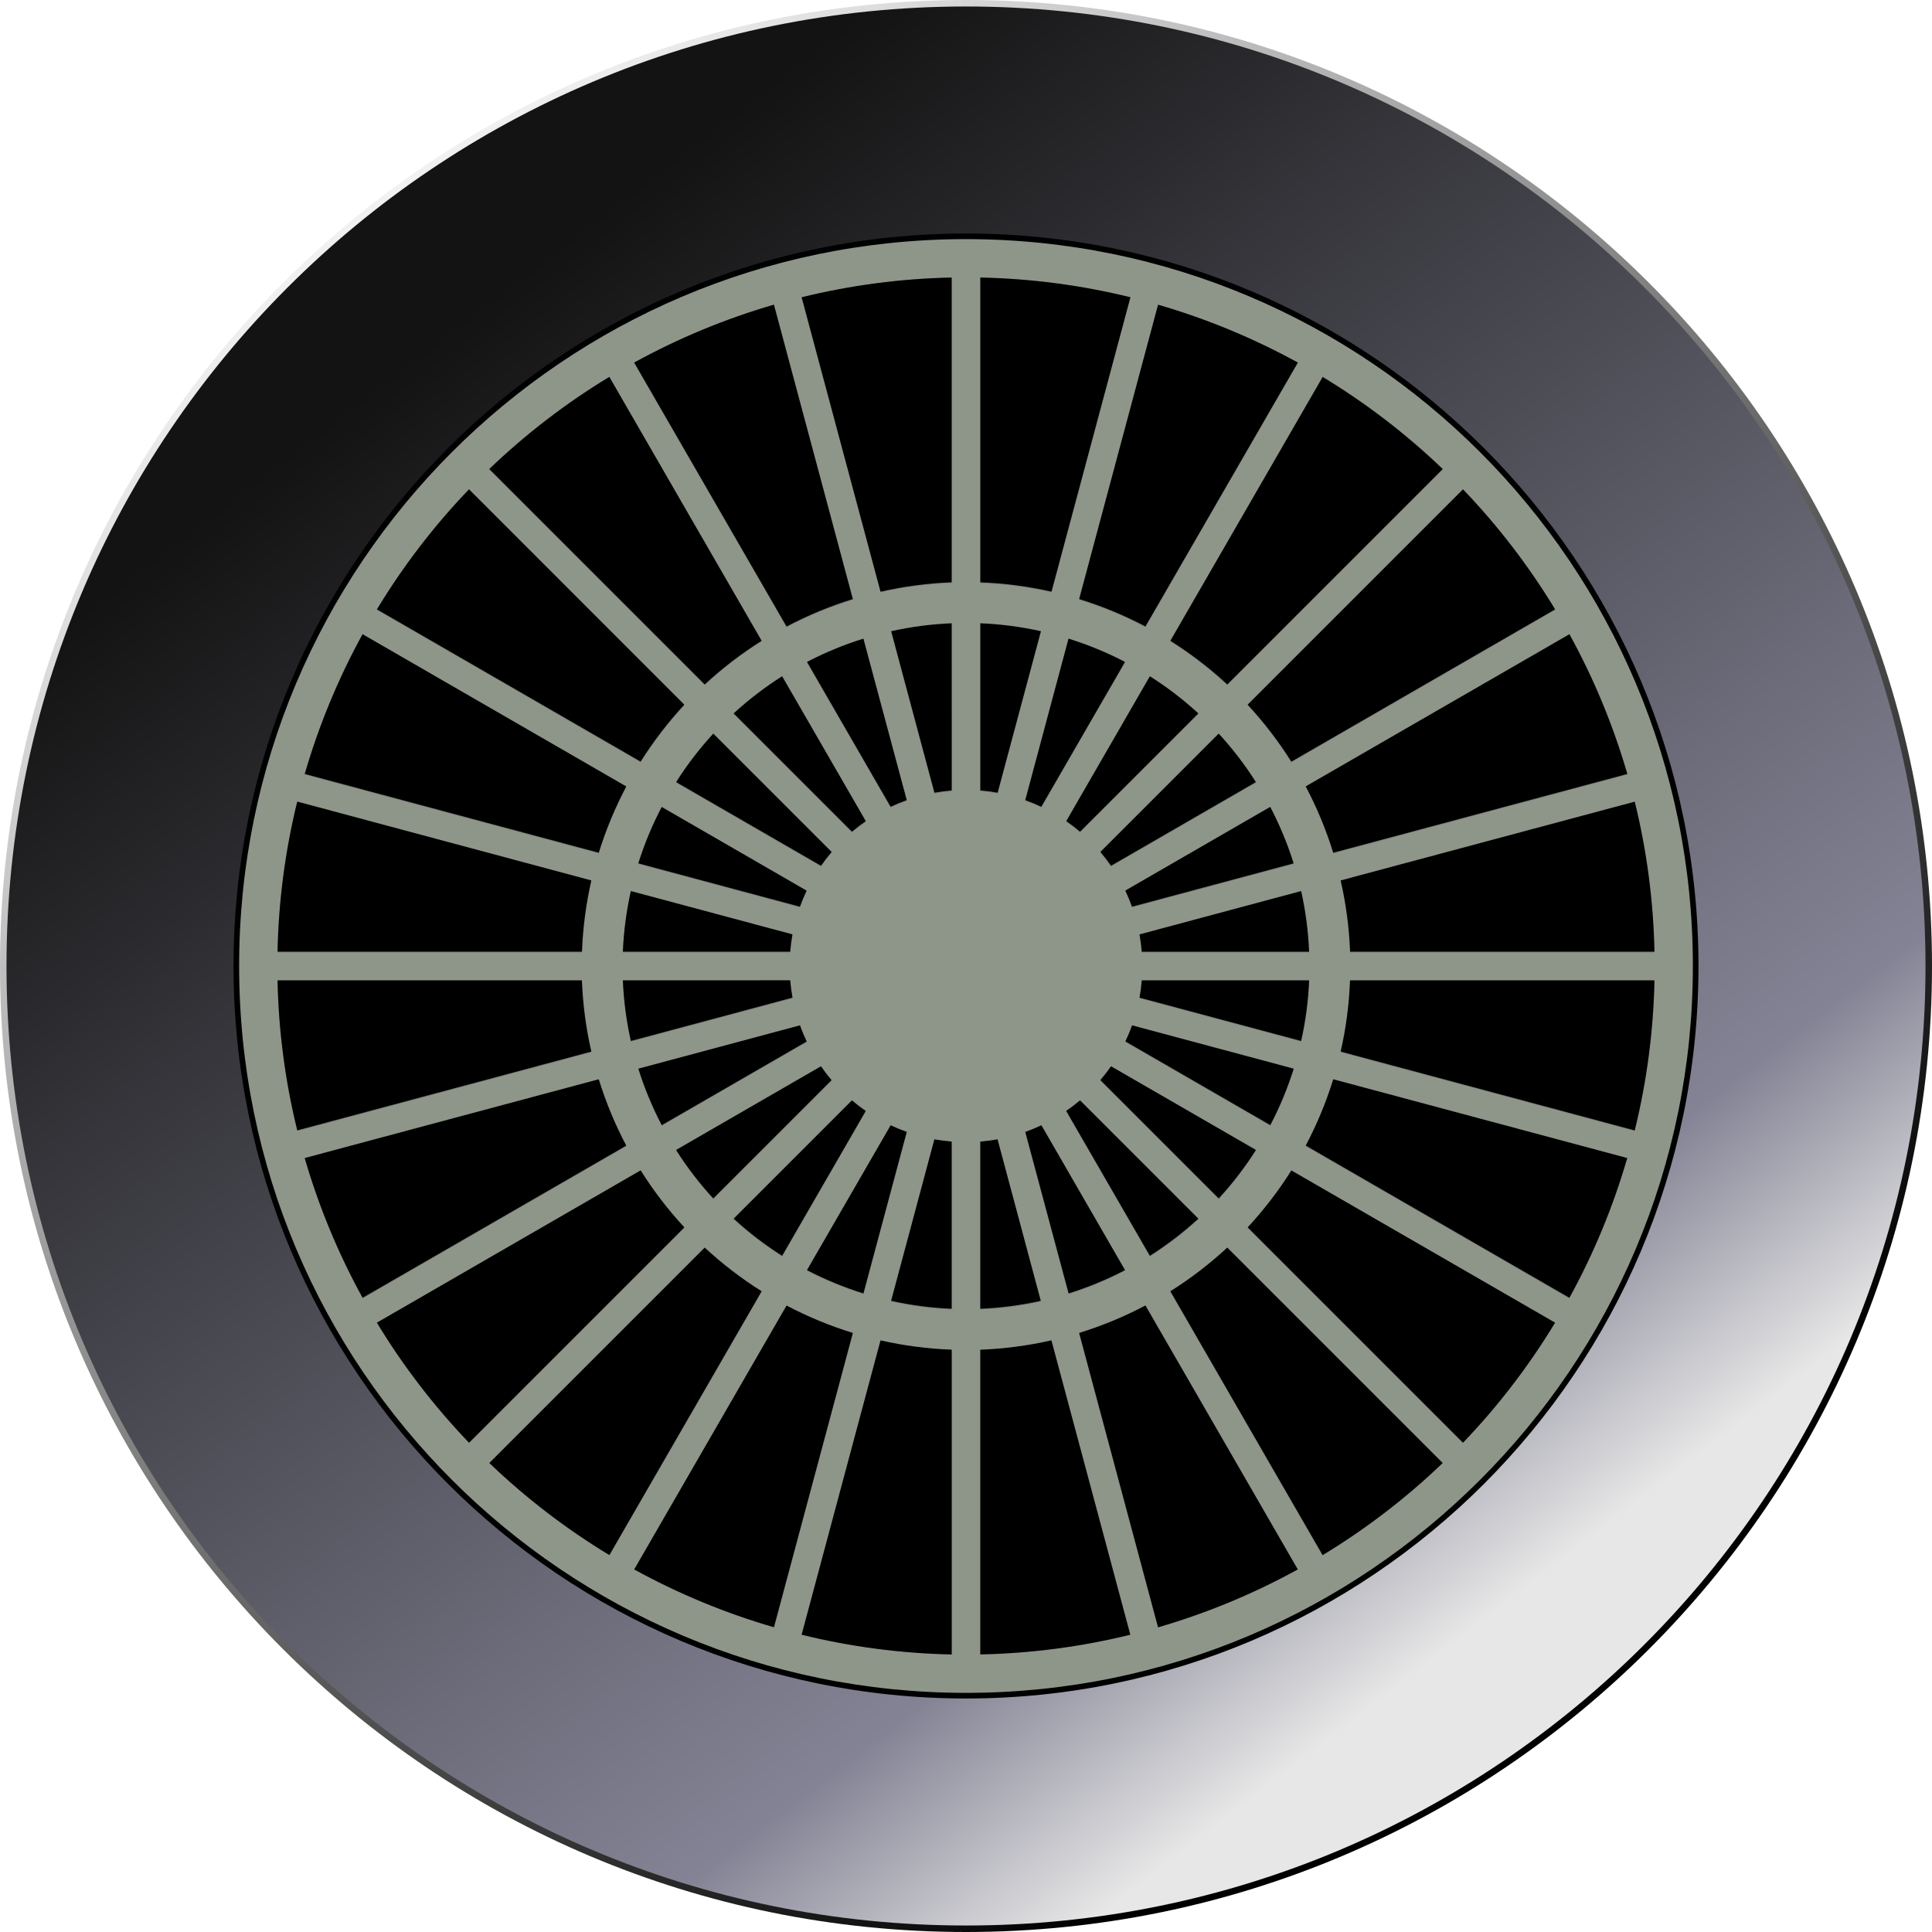
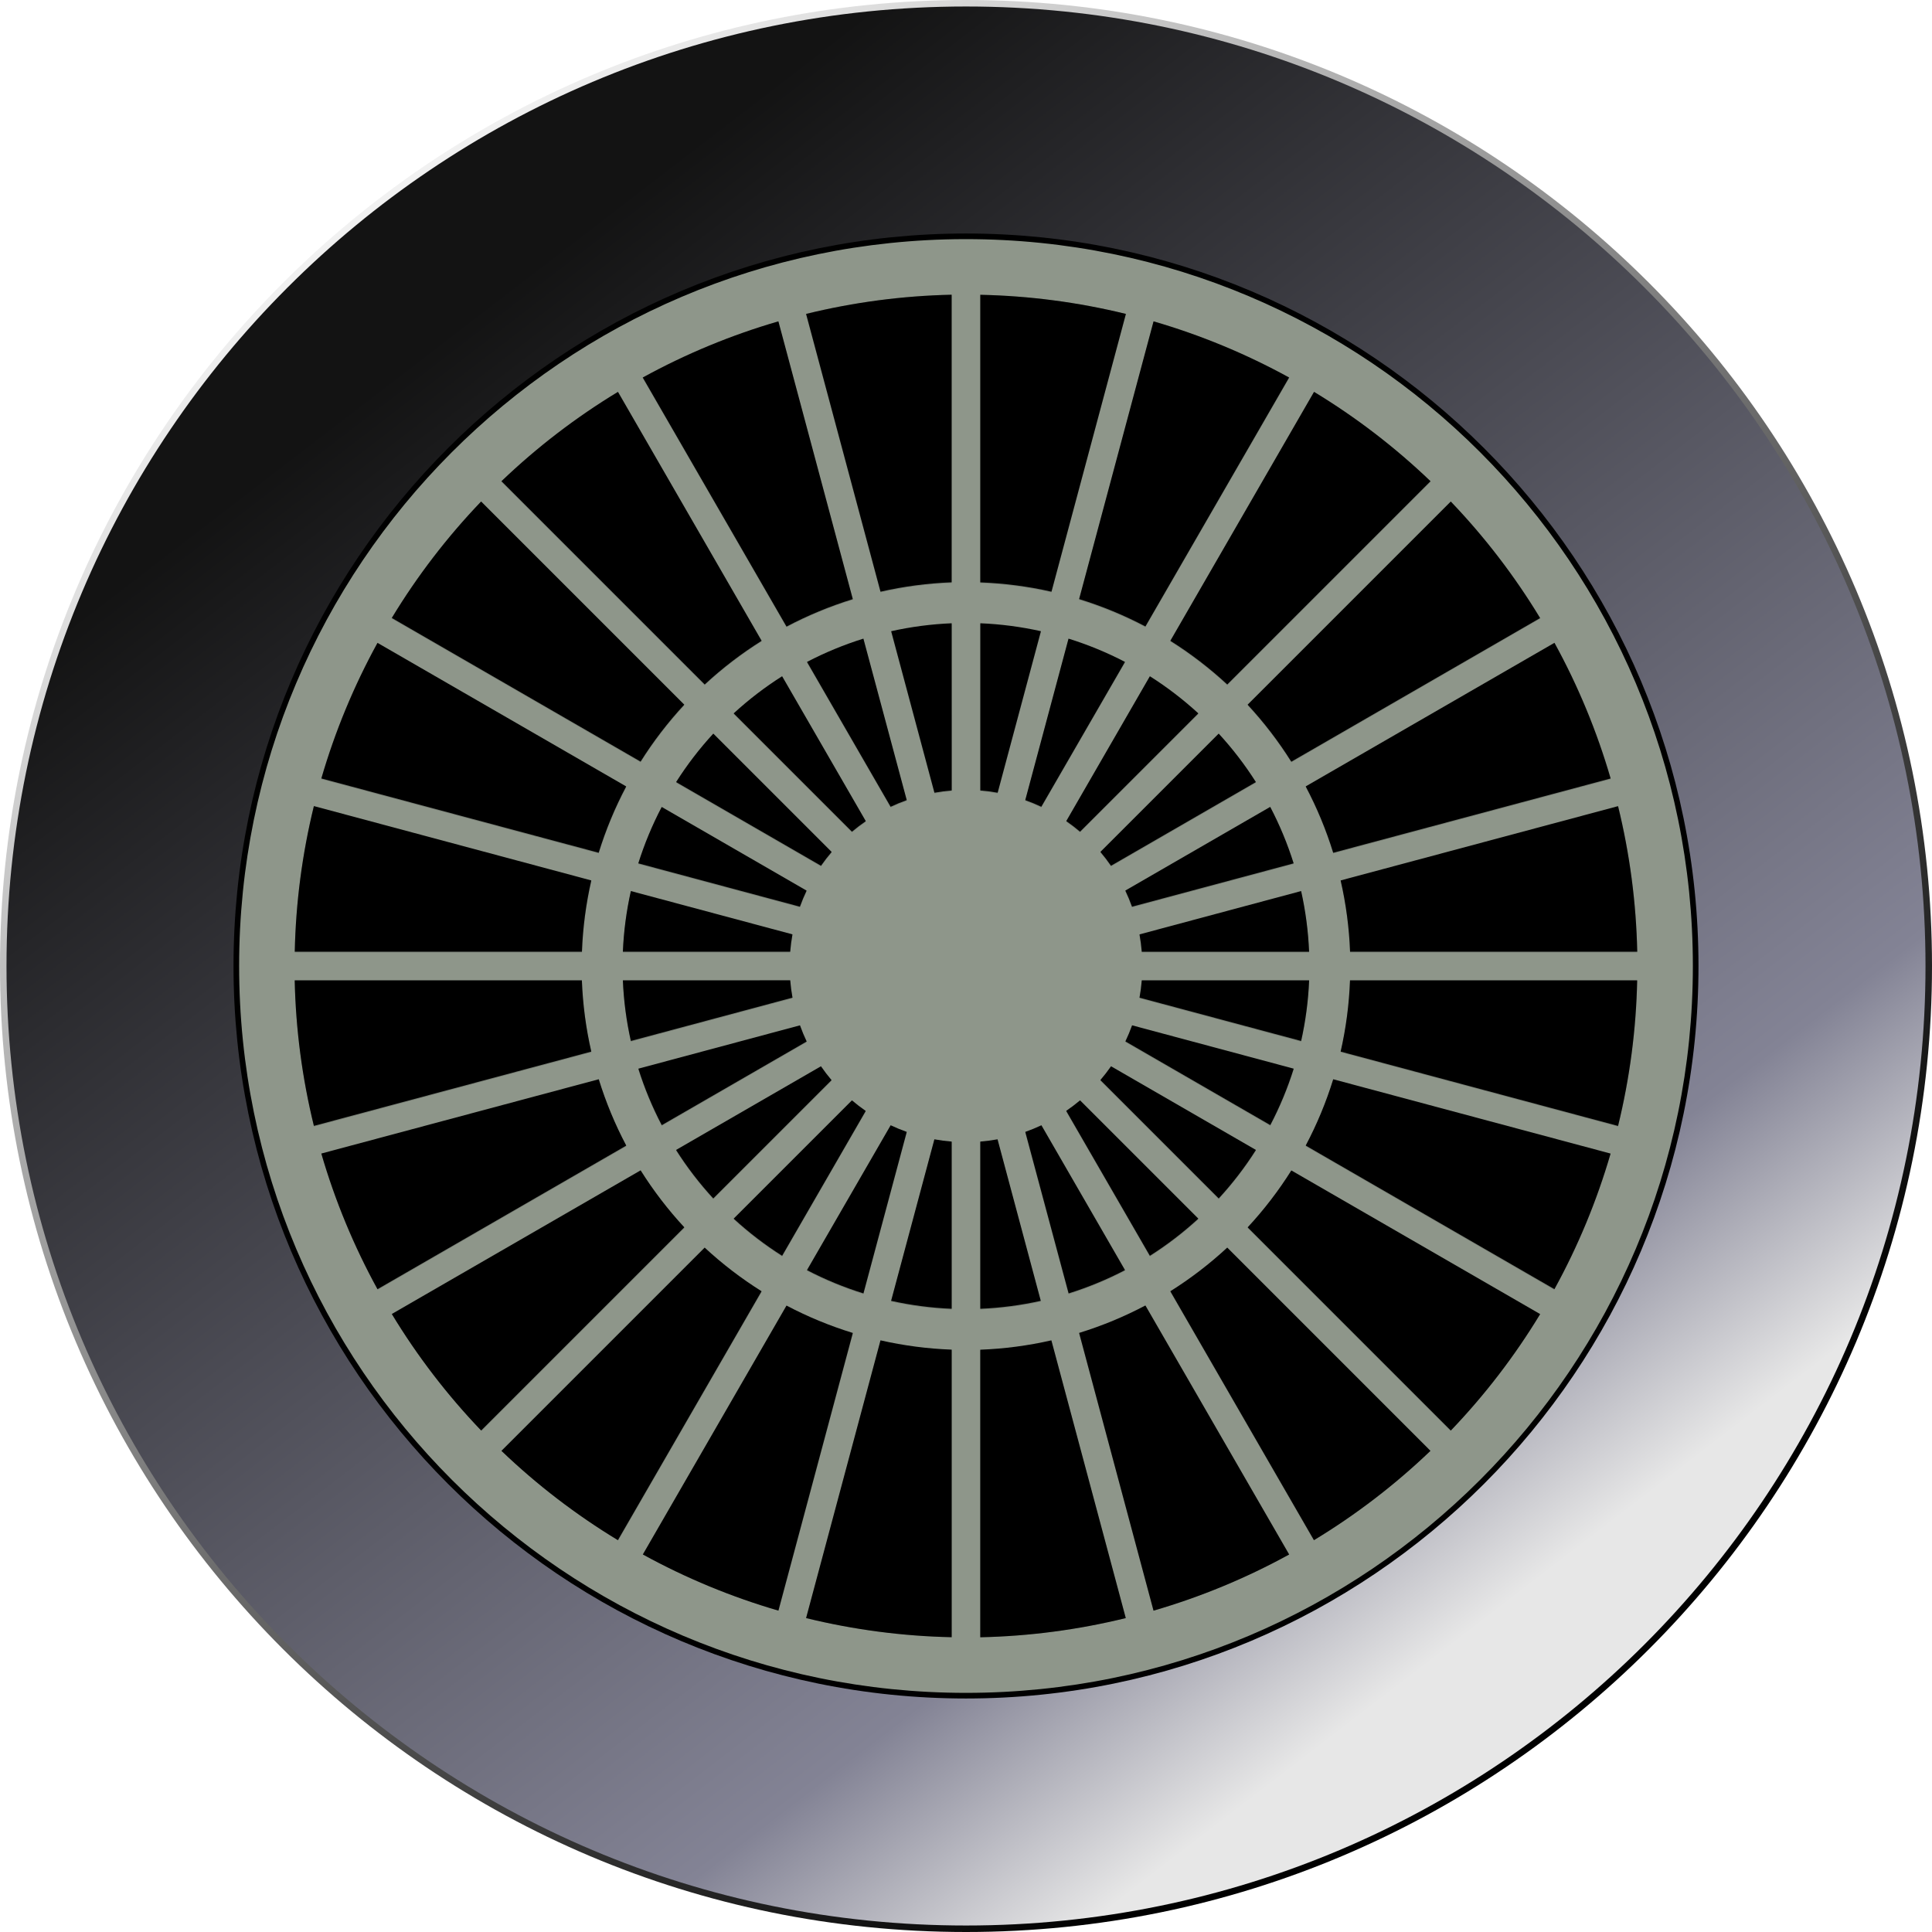
<svg xmlns="http://www.w3.org/2000/svg" xmlns:xlink="http://www.w3.org/1999/xlink" version="1.1" id="svg2" width="58" height="58" viewBox="0 0 58 58">
  <defs id="defs6">
    <linearGradient id="linearGradient925">
      <stop style="stop-color:#fefefe;stop-opacity:1" offset="0" id="stop921" />
      <stop style="stop-color:#000000;stop-opacity:1" offset="1" id="stop923" />
    </linearGradient>
    <linearGradient id="linearGradient846">
      <stop style="stop-color:#e7e7e7;stop-opacity:1" offset="0" id="stop882" />
      <stop style="stop-color:#838395;stop-opacity:1" offset="0.167" id="stop901" />
      <stop style="stop-color:#131313;stop-opacity:1" offset="1" id="stop884" />
    </linearGradient>
    <linearGradient xlink:href="#linearGradient846" id="linearGradient899" x1="-34.494" y1="47.898" x2="-64.724" y2="8.571" gradientUnits="userSpaceOnUse" gradientTransform="translate(20)" />
    <linearGradient xlink:href="#linearGradient925" id="linearGradient927" x1="11.714" y1="2.114" x2="46.537" y2="47.381" gradientUnits="userSpaceOnUse" gradientTransform="translate(-60)" />
  </defs>
  <g id="g10">
    <circle style="opacity:1;fill:#6ec63b;fill-opacity:1;stroke:none;stroke-width:0.515;stroke-linecap:round;stroke-linejoin:round;stroke-opacity:1" id="background_on" cx="29" cy="29" r="24.46" />
    <circle style="opacity:1;fill:#8e968a;fill-opacity:1;stroke:none;stroke-width:0.515;stroke-linecap:round;stroke-linejoin:round;stroke-opacity:1" id="background_off" cx="29" cy="29" r="24.46" />
    <g id="bezel" transform="translate(60)">
      <path id="bezel_outer_ring" style="opacity:1;fill:url(#linearGradient927);fill-opacity:1;stroke-width:0.359;stroke-linecap:round;stroke-linejoin:round" d="M -31,0 A 29,29 0 0 0 -60,29 29,29 0 0 0 -31,58 29,29 0 0 0 -2,29 29,29 0 0 0 -31,0 Z m 0,4.785 A 24.215,24.215 0 0 1 -6.785,29 24.215,24.215 0 0 1 -31,53.215 24.215,24.215 0 0 1 -55.215,29 24.215,24.215 0 0 1 -31,4.785 Z" />
      <path id="bezel_inner_ring" style="opacity:1;fill:#000000;fill-opacity:1;stroke-width:0.36;stroke-linecap:round;stroke-linejoin:round" d="M -31.067,3.542 A 25.458,25.458 0 0 0 -56.458,29 25.458,25.458 0 0 0 -31,54.458 25.458,25.458 0 0 0 -5.542,29 25.458,25.458 0 0 0 -31,3.542 a 25.458,25.458 0 0 0 -0.067,0 z m 0.01,3.637 a 21.821,21.821 0 0 1 0.057,0 A 21.821,21.821 0 0 1 -9.179,29 21.821,21.821 0 0 1 -31,50.821 21.821,21.821 0 0 1 -52.821,29 21.821,21.821 0 0 1 -31.057,7.179 Z" />
      <path id="bezel_main" style="opacity:1;fill:url(#linearGradient899);fill-opacity:1;stroke-width:0.356;stroke-linecap:round;stroke-linejoin:round" d="M -31,0.195 A 28.805,28.805 0 0 0 -59.805,29 28.805,28.805 0 0 0 -31,57.805 28.805,28.805 0 0 0 -2.195,29 28.805,28.805 0 0 0 -31,0.195 Z m 0,6.815 A 21.991,21.991 0 0 1 -9.01,29 21.991,21.991 0 0 1 -31,50.99 21.991,21.991 0 0 1 -52.99,29 21.991,21.991 0 0 1 -31,7.01 Z" />
    </g>
-     <path id="tiles_mem_24_transparent" style="fill:#000000;fill-opacity:0.178;stroke:none;stroke-width:0.487;stroke-linecap:round;stroke-linejoin:round;stroke-opacity:1" d="M 28.57 8.332 A 20.673 20.673 0 0 0 24.061 8.924 L 26.436 17.783 A 11.538 11.526 0 0 1 28.57 17.502 L 28.57 8.332 z M 29.43 8.332 L 29.43 17.504 A 11.538 11.526 0 0 1 31.566 17.783 L 33.939 8.924 A 20.673 20.673 0 0 0 29.43 8.332 z M 23.229 9.148 A 20.673 20.673 0 0 0 19.029 10.889 L 23.613 18.83 A 11.538 11.526 0 0 1 25.604 18.006 L 23.229 9.148 z M 34.771 9.148 L 32.396 18.006 A 11.538 11.526 0 0 1 34.387 18.828 L 38.971 10.889 A 20.673 20.673 0 0 0 34.771 9.148 z M 18.283 11.32 A 20.673 20.673 0 0 0 14.678 14.09 L 21.156 20.568 A 11.538 11.526 0 0 1 22.865 19.258 L 18.283 11.32 z M 39.717 11.32 L 35.135 19.258 A 11.538 11.526 0 0 1 36.844 20.568 L 43.32 14.092 A 20.673 20.673 0 0 0 39.717 11.32 z M 14.07 14.701 A 20.673 20.673 0 0 0 11.307 18.309 L 19.232 22.885 A 11.538 11.526 0 0 1 20.545 21.176 L 14.07 14.701 z M 43.93 14.701 L 37.455 21.176 A 11.538 11.526 0 0 1 38.768 22.887 L 46.693 18.309 A 20.673 20.673 0 0 0 43.93 14.701 z M 10.875 19.055 A 20.673 20.673 0 0 0 9.143 23.254 L 17.975 25.621 A 11.538 11.526 0 0 1 18.801 23.631 L 10.875 19.055 z M 47.125 19.055 L 39.199 23.629 A 11.538 11.526 0 0 1 40.025 25.621 L 48.859 23.254 A 20.673 20.673 0 0 0 47.125 19.055 z M 8.918 24.086 A 20.673 20.673 0 0 0 8.33 28.592 L 17.471 28.592 A 11.538 11.526 0 0 1 17.752 26.453 L 8.918 24.086 z M 49.082 24.086 L 40.248 26.453 A 11.538 11.526 0 0 1 40.531 28.592 L 49.668 28.592 A 20.673 20.673 0 0 0 49.082 24.086 z M 8.332 29.451 A 20.673 20.673 0 0 0 8.928 33.955 L 17.752 31.59 A 11.538 11.526 0 0 1 17.469 29.451 L 8.332 29.451 z M 40.529 29.451 A 11.538 11.526 0 0 1 40.248 31.59 L 49.072 33.955 A 20.673 20.673 0 0 0 49.668 29.451 L 40.529 29.451 z M 17.975 32.422 L 9.152 34.787 A 20.673 20.673 0 0 0 10.893 38.979 L 18.801 34.414 A 11.538 11.526 0 0 1 17.975 32.422 z M 40.025 32.422 A 11.538 11.526 0 0 1 39.199 34.412 L 47.107 38.979 A 20.673 20.673 0 0 0 48.846 34.785 L 40.025 32.422 z M 19.232 35.156 L 11.324 39.723 A 20.673 20.673 0 0 0 14.09 43.322 L 20.545 36.867 A 11.538 11.526 0 0 1 19.232 35.156 z M 38.768 35.158 A 11.538 11.526 0 0 1 37.455 36.867 L 43.908 43.32 A 20.673 20.673 0 0 0 46.676 39.723 L 38.768 35.158 z M 21.156 37.475 L 14.701 43.93 A 20.673 20.673 0 0 0 18.303 46.689 L 22.865 38.785 A 11.538 11.526 0 0 1 21.156 37.475 z M 36.844 37.475 A 11.538 11.526 0 0 1 35.135 38.785 L 39.697 46.689 A 20.673 20.673 0 0 0 43.299 43.93 L 36.844 37.475 z M 34.387 39.213 A 11.538 11.526 0 0 1 32.396 40.037 L 34.762 48.855 A 20.673 20.673 0 0 0 38.953 47.121 L 34.387 39.213 z M 23.613 39.215 L 19.047 47.121 A 20.673 20.673 0 0 0 23.238 48.854 L 25.604 40.037 A 11.538 11.526 0 0 1 23.613 39.215 z M 26.434 40.26 L 24.07 49.078 A 20.673 20.673 0 0 0 28.57 49.668 L 28.57 40.539 A 11.538 11.526 0 0 1 26.434 40.26 z M 31.564 40.26 A 11.538 11.526 0 0 1 29.43 40.541 L 29.43 49.668 A 20.673 20.673 0 0 0 33.928 49.078 L 31.564 40.26 z " />
-     <path id="tiles_swap_24_transparent" style="fill:#000000;fill-opacity:0.176;stroke:none;stroke-width:0.26;stroke-linecap:round;stroke-linejoin:round;stroke-opacity:1" d="M 28.57 18.732 A 10.31 10.299 0 0 0 26.754 18.971 L 28.053 23.818 A 5.294 5.289 0 0 1 28.57 23.75 L 28.57 18.732 z M 29.43 18.732 L 29.43 23.75 A 5.294 5.289 0 0 1 29.949 23.818 L 31.248 18.971 A 10.31 10.299 0 0 0 29.43 18.732 z M 25.92 19.193 A 10.31 10.299 0 0 0 24.227 19.893 L 26.736 24.24 A 5.294 5.289 0 0 1 27.221 24.041 L 25.92 19.193 z M 32.078 19.193 L 30.779 24.041 A 5.294 5.289 0 0 1 31.262 24.24 L 33.773 19.893 A 10.31 10.299 0 0 0 32.078 19.193 z M 23.48 20.322 A 10.31 10.299 0 0 0 22.025 21.438 L 25.576 24.988 A 5.294 5.289 0 0 1 25.992 24.672 L 23.48 20.322 z M 34.52 20.322 L 32.01 24.67 A 5.294 5.289 0 0 1 32.424 24.988 L 35.975 21.438 A 10.31 10.299 0 0 0 34.52 20.322 z M 21.414 22.045 A 10.31 10.299 0 0 0 20.297 23.5 L 24.646 26.012 A 5.294 5.289 0 0 1 24.967 25.598 L 21.414 22.045 z M 36.586 22.045 L 33.035 25.596 A 5.294 5.289 0 0 1 33.354 26.012 L 37.703 23.5 A 10.31 10.299 0 0 0 36.586 22.045 z M 38.133 24.244 L 33.783 26.756 A 5.294 5.289 0 0 1 33.984 27.24 L 38.836 25.939 A 10.31 10.299 0 0 0 38.133 24.244 z M 19.865 24.246 A 10.31 10.299 0 0 0 19.162 25.939 L 24.014 27.24 A 5.294 5.289 0 0 1 24.215 26.758 L 19.865 24.246 z M 18.939 26.771 A 10.31 10.299 0 0 0 18.699 28.592 L 23.723 28.592 A 5.294 5.289 0 0 1 23.791 28.072 L 18.939 26.771 z M 39.061 26.771 L 34.209 28.072 A 5.294 5.289 0 0 1 34.277 28.592 L 39.301 28.592 A 10.31 10.299 0 0 0 39.061 26.771 z M 18.699 29.451 A 10.31 10.299 0 0 0 18.939 31.271 L 23.791 29.971 A 5.294 5.289 0 0 1 23.723 29.451 L 18.699 29.451 z M 34.277 29.451 A 5.294 5.289 0 0 1 34.209 29.971 L 39.061 31.271 A 10.31 10.299 0 0 0 39.301 29.451 L 34.277 29.451 z M 24.016 30.803 L 19.164 32.104 A 10.31 10.299 0 0 0 19.867 33.799 L 24.217 31.287 A 5.294 5.289 0 0 1 24.016 30.803 z M 33.986 30.803 A 5.294 5.289 0 0 1 33.785 31.285 L 38.135 33.797 A 10.31 10.299 0 0 0 38.838 32.104 L 33.986 30.803 z M 24.646 32.031 L 20.297 34.543 A 10.31 10.299 0 0 0 21.414 35.998 L 24.965 32.447 A 5.294 5.289 0 0 1 24.646 32.031 z M 33.354 32.031 A 5.294 5.289 0 0 1 33.033 32.445 L 36.586 35.998 A 10.31 10.299 0 0 0 37.703 34.543 L 33.354 32.031 z M 25.576 33.055 L 22.025 36.605 A 10.31 10.299 0 0 0 23.48 37.721 L 25.99 33.373 A 5.294 5.289 0 0 1 25.576 33.055 z M 32.424 33.055 A 5.294 5.289 0 0 1 32.008 33.371 L 34.52 37.721 A 10.31 10.299 0 0 0 35.975 36.605 L 32.424 33.055 z M 26.738 33.803 L 24.227 38.15 A 10.31 10.299 0 0 0 25.922 38.85 L 27.221 34.002 A 5.294 5.289 0 0 1 26.738 33.803 z M 31.264 33.803 A 5.294 5.289 0 0 1 30.779 34.002 L 32.08 38.85 A 10.31 10.299 0 0 0 33.773 38.15 L 31.264 33.803 z M 28.051 34.225 L 26.752 39.072 A 10.31 10.299 0 0 0 28.57 39.311 L 28.57 34.293 A 5.294 5.289 0 0 1 28.051 34.225 z M 29.947 34.225 A 5.294 5.289 0 0 1 29.43 34.293 L 29.43 39.311 A 10.31 10.299 0 0 0 31.246 39.072 L 29.947 34.225 z " />
-     <path style="fill:#000000;fill-opacity:1;stroke:none;stroke-width:0.487;stroke-linecap:round;stroke-linejoin:round;stroke-opacity:1" d="m 29.43,8.332 v 9.15 a 11.538,11.526 0 0 1 2.137,0.279 L 33.936,8.924 A 20.673,20.673 0 0 0 29.43,8.332 Z" id="tile_mem_01_24" />
-     <path style="fill:#000000;fill-opacity:1;stroke:none;stroke-width:0.487;stroke-linecap:round;stroke-linejoin:round;stroke-opacity:1" d="m 34.766,9.148 -2.369,8.836 a 11.538,11.526 0 0 1 1.99,0.822 l 4.574,-7.922 A 20.673,20.673 0 0 0 34.766,9.148 Z" id="tile_mem_02_24" />
-     <path style="fill:#000000;fill-opacity:1;stroke:none;stroke-width:0.487;stroke-linecap:round;stroke-linejoin:round;stroke-opacity:1" d="m 39.707,11.316 -4.572,7.92 a 11.538,11.526 0 0 1 1.709,1.311 l 6.467,-6.467 a 20.673,20.673 0 0 0 -3.604,-2.764 z" id="tile_mem_03_24" />
-     <path style="fill:#000000;fill-opacity:1;stroke:none;stroke-width:0.487;stroke-linecap:round;stroke-linejoin:round;stroke-opacity:1" d="m 43.92,14.689 -6.465,6.465 a 11.538,11.526 0 0 1 1.312,1.711 l 7.918,-4.572 a 20.673,20.673 0 0 0 -2.766,-3.604 z" id="tile_mem_04_24" />
-     <path style="fill:#000000;fill-opacity:1;stroke:none;stroke-width:0.487;stroke-linecap:round;stroke-linejoin:round;stroke-opacity:1" d="m 47.115,19.039 -7.916,4.568 a 11.538,11.526 0 0 1 0.826,1.992 l 8.828,-2.365 a 20.673,20.673 0 0 0 -1.738,-4.195 z" id="tile_mem_05_24" />
-     <path style="fill:#000000;fill-opacity:1;stroke:none;stroke-width:0.487;stroke-linecap:round;stroke-linejoin:round;stroke-opacity:1" d="m 49.076,24.066 -8.828,2.365 a 11.538,11.526 0 0 1 0.283,2.139 h 9.137 a 20.673,20.673 0 0 0 -0.592,-4.504 z" id="tile_mem_06_24" />
-     <path style="fill:#000000;fill-opacity:1;stroke:none;stroke-width:0.487;stroke-linecap:round;stroke-linejoin:round;stroke-opacity:1" d="m 40.529,29.43 a 11.538,11.526 0 0 1 -0.281,2.139 l 8.828,2.367 a 20.673,20.673 0 0 0 0.592,-4.506 z" id="tile_mem_07_24" />
-     <path style="fill:#000000;fill-opacity:1;stroke:none;stroke-width:0.487;stroke-linecap:round;stroke-linejoin:round;stroke-opacity:1" d="m 40.025,32.4 a 11.538,11.526 0 0 1 -0.826,1.99 l 7.916,4.57 a 20.673,20.673 0 0 0 1.736,-4.195 z" id="tile_mem_08_24" />
-     <path style="fill:#000000;fill-opacity:1;stroke:none;stroke-width:0.487;stroke-linecap:round;stroke-linejoin:round;stroke-opacity:1" d="m 38.768,35.137 a 11.538,11.526 0 0 1 -1.312,1.709 l 6.465,6.465 a 20.673,20.673 0 0 0 2.764,-3.604 z" id="tile_mem_09_24" />
-     <path style="fill:#000000;fill-opacity:1;stroke:none;stroke-width:0.487;stroke-linecap:round;stroke-linejoin:round;stroke-opacity:1" d="m 36.844,37.453 a 11.538,11.526 0 0 1 -1.709,1.311 l 4.572,7.922 a 20.673,20.673 0 0 0 3.604,-2.766 z" id="tile_mem_10_24" />
-     <path style="fill:#000000;fill-opacity:1;stroke:none;stroke-width:0.487;stroke-linecap:round;stroke-linejoin:round;stroke-opacity:1" d="m 34.387,39.191 a 11.538,11.526 0 0 1 -1.99,0.824 l 2.369,8.838 a 20.673,20.673 0 0 0 4.195,-1.738 z" id="tile_mem_11_24" />
-     <path style="fill:#000000;fill-opacity:1;stroke:none;stroke-width:0.487;stroke-linecap:round;stroke-linejoin:round;stroke-opacity:1" d="m 31.564,40.238 a 11.538,11.526 0 0 1 -2.135,0.281 v 9.148 a 20.673,20.673 0 0 0 4.504,-0.592 z" id="tile_mem_12_24" />
-     <path style="fill:#000000;fill-opacity:1;stroke:none;stroke-width:0.487;stroke-linecap:round;stroke-linejoin:round;stroke-opacity:1" d="m 26.434,40.238 -2.369,8.838 a 20.673,20.673 0 0 0 4.506,0.592 v -9.15 a 11.538,11.526 0 0 1 -2.137,-0.279 z" id="tile_mem_13_24" />
-     <path style="fill:#000000;fill-opacity:1;stroke:none;stroke-width:0.487;stroke-linecap:round;stroke-linejoin:round;stroke-opacity:1" d="m 23.613,39.193 -4.574,7.922 a 20.673,20.673 0 0 0 4.195,1.736 l 2.369,-8.836 a 11.538,11.526 0 0 1 -1.99,-0.822 z" id="tile_mem_14_24" />
-     <path style="fill:#000000;fill-opacity:1;stroke:none;stroke-width:0.487;stroke-linecap:round;stroke-linejoin:round;stroke-opacity:1" d="m 21.156,37.453 -6.467,6.467 a 20.673,20.673 0 0 0 3.604,2.764 l 4.572,-7.92 a 11.538,11.526 0 0 1 -1.709,-1.311 z" id="tile_mem_15_24" />
-     <path style="fill:#000000;fill-opacity:1;stroke:none;stroke-width:0.487;stroke-linecap:round;stroke-linejoin:round;stroke-opacity:1" d="m 19.232,35.135 -7.918,4.572 a 20.673,20.673 0 0 0 2.766,3.604 l 6.465,-6.465 a 11.538,11.526 0 0 1 -1.312,-1.711 z" id="tile_mem_16_24" />
-     <path style="fill:#000000;fill-opacity:1;stroke:none;stroke-width:0.487;stroke-linecap:round;stroke-linejoin:round;stroke-opacity:1" d="m 17.975,32.4 -8.828,2.365 a 20.673,20.673 0 0 0 1.738,4.195 l 7.916,-4.568 a 11.538,11.526 0 0 1 -0.826,-1.992 z" id="tile_mem_17_24" />
-     <path style="fill:#000000;fill-opacity:1;stroke:none;stroke-width:0.487;stroke-linecap:round;stroke-linejoin:round;stroke-opacity:1" d="m 8.332,29.43 a 20.673,20.673 0 0 0 0.592,4.504 l 8.828,-2.365 a 11.538,11.526 0 0 1 -0.283,-2.139 z" id="tile_mem_18_24" />
-     <path style="fill:#000000;fill-opacity:1;stroke:none;stroke-width:0.487;stroke-linecap:round;stroke-linejoin:round;stroke-opacity:1" d="m 8.924,24.064 a 20.673,20.673 0 0 0 -0.592,4.506 h 9.139 a 11.538,11.526 0 0 1 0.281,-2.139 z" id="tile_mem_19_24" />
-     <path style="fill:#000000;fill-opacity:1;stroke:none;stroke-width:0.487;stroke-linecap:round;stroke-linejoin:round;stroke-opacity:1" d="m 10.885,19.039 a 20.673,20.673 0 0 0 -1.736,4.195 l 8.826,2.365 a 11.538,11.526 0 0 1 0.826,-1.99 z" id="tile_mem_20_24" />
-     <path style="fill:#000000;fill-opacity:1;stroke:none;stroke-width:0.487;stroke-linecap:round;stroke-linejoin:round;stroke-opacity:1" d="m 14.08,14.689 a 20.673,20.673 0 0 0 -2.764,3.604 l 7.916,4.57 a 11.538,11.526 0 0 1 1.312,-1.709 z" id="tile_mem_21_24" />
-     <path style="fill:#000000;fill-opacity:1;stroke:none;stroke-width:0.487;stroke-linecap:round;stroke-linejoin:round;stroke-opacity:1" d="m 18.293,11.314 a 20.673,20.673 0 0 0 -3.604,2.766 l 6.467,6.467 a 11.538,11.526 0 0 1 1.709,-1.311 z" id="tile_mem_22_24" />
-     <path style="fill:#000000;fill-opacity:1;stroke:none;stroke-width:0.487;stroke-linecap:round;stroke-linejoin:round;stroke-opacity:1" d="m 23.234,9.146 a 20.673,20.673 0 0 0 -4.195,1.738 l 4.574,7.924 a 11.538,11.526 0 0 1 1.99,-0.824 z" id="tile_mem_23_24" />
-     <path style="fill:#000000;fill-opacity:1;stroke:none;stroke-width:0.487;stroke-linecap:round;stroke-linejoin:round;stroke-opacity:1" d="m 28.57,8.332 a 20.673,20.673 0 0 0 -4.504,0.592 l 2.369,8.838 a 11.538,11.526 0 0 1 2.135,-0.281 z" id="tile_mem_24_24" />
+     <path id="tiles_swap_24_transparent" style="fill:#000000;fill-opacity:0.176;stroke:none;stroke-width:0.26;stroke-linecap:round;stroke-linejoin:round;stroke-opacity:1" d="m 28.57,18.732 a 10.31,10.299 0 0 0 -1.816,0.238 l 1.299,4.848 A 5.294,5.289 0 0 1 28.57,23.75 Z m 0.859,0 V 23.75 a 5.294,5.289 0 0 1 0.52,0.068 l 1.299,-4.848 a 10.31,10.299 0 0 0 -1.818,-0.238 z m -3.51,0.461 a 10.31,10.299 0 0 0 -1.693,0.699 l 2.51,4.348 a 5.294,5.289 0 0 1 0.484,-0.199 z m 6.158,0 -1.299,4.848 a 5.294,5.289 0 0 1 0.482,0.199 l 2.512,-4.348 a 10.31,10.299 0 0 0 -1.695,-0.699 z m -8.598,1.129 A 10.31,10.299 0 0 0 22.025,21.438 l 3.551,3.551 a 5.294,5.289 0 0 1 0.416,-0.316 z m 11.039,0 -2.51,4.348 a 5.294,5.289 0 0 1 0.414,0.318 L 35.975,21.438 A 10.31,10.299 0 0 0 34.52,20.322 Z M 21.414,22.045 A 10.31,10.299 0 0 0 20.297,23.5 l 4.35,2.512 a 5.294,5.289 0 0 1 0.32,-0.414 z m 15.172,0 -3.551,3.551 a 5.294,5.289 0 0 1 0.318,0.416 L 37.703,23.5 a 10.31,10.299 0 0 0 -1.117,-1.455 z m 1.547,2.199 -4.35,2.512 a 5.294,5.289 0 0 1 0.201,0.484 l 4.852,-1.301 a 10.31,10.299 0 0 0 -0.703,-1.695 z m -18.268,0.002 A 10.31,10.299 0 0 0 19.162,25.939 l 4.852,1.301 a 5.294,5.289 0 0 1 0.201,-0.482 z m -0.926,2.525 a 10.31,10.299 0 0 0 -0.24,1.82 h 5.023 a 5.294,5.289 0 0 1 0.068,-0.52 z m 20.121,0 -4.852,1.301 a 5.294,5.289 0 0 1 0.068,0.52 h 5.023 a 10.31,10.299 0 0 0 -0.24,-1.82 z m -20.361,2.68 a 10.31,10.299 0 0 0 0.24,1.82 l 4.852,-1.301 a 5.294,5.289 0 0 1 -0.068,-0.52 z m 15.578,0 a 5.294,5.289 0 0 1 -0.068,0.52 l 4.852,1.301 a 10.31,10.299 0 0 0 0.24,-1.82 z m -10.262,1.352 -4.852,1.301 a 10.31,10.299 0 0 0 0.703,1.695 l 4.35,-2.512 a 5.294,5.289 0 0 1 -0.201,-0.484 z m 9.971,0 a 5.294,5.289 0 0 1 -0.201,0.482 l 4.35,2.512 a 10.31,10.299 0 0 0 0.703,-1.693 z m -9.34,1.229 -4.35,2.512 a 10.31,10.299 0 0 0 1.117,1.455 l 3.551,-3.551 a 5.294,5.289 0 0 1 -0.318,-0.416 z m 8.707,0 a 5.294,5.289 0 0 1 -0.32,0.414 l 3.553,3.553 a 10.31,10.299 0 0 0 1.117,-1.455 z m -7.777,1.023 -3.551,3.551 a 10.31,10.299 0 0 0 1.455,1.115 l 2.51,-4.348 a 5.294,5.289 0 0 1 -0.414,-0.318 z m 6.848,0 a 5.294,5.289 0 0 1 -0.416,0.316 l 2.512,4.35 a 10.31,10.299 0 0 0 1.455,-1.115 z m -5.686,0.748 -2.512,4.348 a 10.31,10.299 0 0 0 1.695,0.699 L 27.221,34.002 a 5.294,5.289 0 0 1 -0.482,-0.199 z m 4.525,0 A 5.294,5.289 0 0 1 30.779,34.002 l 1.301,4.848 a 10.31,10.299 0 0 0 1.693,-0.699 z m -3.213,0.422 -1.299,4.848 a 10.31,10.299 0 0 0 1.818,0.238 v -5.018 a 5.294,5.289 0 0 1 -0.52,-0.068 z m 1.896,0 a 5.294,5.289 0 0 1 -0.518,0.068 v 5.018 a 10.31,10.299 0 0 0 1.816,-0.238 z" />
    <path style="fill:#000000;fill-opacity:1;stroke:none;stroke-width:0.26;stroke-linecap:round;stroke-linejoin:round;stroke-opacity:1" d="m 29.43,18.711 v 5.018 a 5.294,5.289 0 0 1 0.52,0.068 l 1.299,-4.848 a 10.31,10.299 0 0 0 -1.818,-0.238 z" id="tile_swap_01_24" />
    <path style="fill:#000000;fill-opacity:1;stroke:none;stroke-width:0.26;stroke-linecap:round;stroke-linejoin:round;stroke-opacity:1" d="m 32.078,19.172 -1.299,4.848 a 5.294,5.289 0 0 1 0.482,0.199 l 2.512,-4.348 a 10.31,10.299 0 0 0 -1.695,-0.699 z" id="tile_swap_02_24" />
    <path style="fill:#000000;fill-opacity:1;stroke:none;stroke-width:0.26;stroke-linecap:round;stroke-linejoin:round;stroke-opacity:1" d="m 34.52,20.301 -2.51,4.348 a 5.294,5.289 0 0 1 0.414,0.318 l 3.551,-3.551 a 10.31,10.299 0 0 0 -1.455,-1.115 z" id="tile_swap_03_24" />
    <path style="fill:#000000;fill-opacity:1;stroke:none;stroke-width:0.26;stroke-linecap:round;stroke-linejoin:round;stroke-opacity:1" d="m 36.586,22.023 -3.551,3.551 a 5.294,5.289 0 0 1 0.318,0.416 l 4.35,-2.512 a 10.31,10.299 0 0 0 -1.117,-1.455 z" id="tile_swap_04_24" />
    <path style="fill:#000000;fill-opacity:1;stroke:none;stroke-width:0.26;stroke-linecap:round;stroke-linejoin:round;stroke-opacity:1" d="m 38.133,24.223 -4.35,2.512 a 5.294,5.289 0 0 1 0.201,0.484 l 4.852,-1.301 a 10.31,10.299 0 0 0 -0.703,-1.695 z" id="tile_swap_05_24" />
    <path style="fill:#000000;fill-opacity:1;stroke:none;stroke-width:0.26;stroke-linecap:round;stroke-linejoin:round;stroke-opacity:1" d="m 39.061,26.75 -4.852,1.301 a 5.294,5.289 0 0 1 0.068,0.52 h 5.023 A 10.31,10.299 0 0 0 39.061,26.75 Z" id="tile_swap_06_24" />
    <path style="fill:#000000;fill-opacity:1;stroke:none;stroke-width:0.26;stroke-linecap:round;stroke-linejoin:round;stroke-opacity:1" d="m 34.277,29.43 a 5.294,5.289 0 0 1 -0.068,0.52 L 39.061,31.25 a 10.31,10.299 0 0 0 0.24,-1.82 z" id="tile_swap_07_24" />
    <path style="fill:#000000;fill-opacity:1;stroke:none;stroke-width:0.26;stroke-linecap:round;stroke-linejoin:round;stroke-opacity:1" d="m 33.986,30.781 a 5.294,5.289 0 0 1 -0.201,0.482 l 4.35,2.512 a 10.31,10.299 0 0 0 0.703,-1.693 z" id="tile_swap_08_24" />
    <path style="fill:#000000;fill-opacity:1;stroke:none;stroke-width:0.26;stroke-linecap:round;stroke-linejoin:round;stroke-opacity:1" d="m 33.354,32.01 a 5.294,5.289 0 0 1 -0.32,0.414 l 3.553,3.553 a 10.31,10.299 0 0 0 1.117,-1.455 z" id="tile_swap_09_24" />
    <path style="fill:#000000;fill-opacity:1;stroke:none;stroke-width:0.26;stroke-linecap:round;stroke-linejoin:round;stroke-opacity:1" d="m 32.424,33.033 a 5.294,5.289 0 0 1 -0.416,0.316 l 2.512,4.35 a 10.31,10.299 0 0 0 1.455,-1.115 z" id="tile_swap_10_24" />
    <path style="fill:#000000;fill-opacity:1;stroke:none;stroke-width:0.26;stroke-linecap:round;stroke-linejoin:round;stroke-opacity:1" d="m 31.264,33.781 a 5.294,5.289 0 0 1 -0.484,0.199 l 1.301,4.848 a 10.31,10.299 0 0 0 1.693,-0.699 z" id="tile_swap_11_24" />
    <path style="fill:#000000;fill-opacity:1;stroke:none;stroke-width:0.26;stroke-linecap:round;stroke-linejoin:round;stroke-opacity:1" d="m 29.947,34.203 a 5.294,5.289 0 0 1 -0.518,0.068 v 5.018 a 10.31,10.299 0 0 0 1.816,-0.238 z" id="tile_swap_12_24" />
    <path style="fill:#000000;fill-opacity:1;stroke:none;stroke-width:0.26;stroke-linecap:round;stroke-linejoin:round;stroke-opacity:1" d="m 28.051,34.203 -1.299,4.848 a 10.31,10.299 0 0 0 1.818,0.238 v -5.018 a 5.294,5.289 0 0 1 -0.52,-0.068 z" id="tile_swap_13_24" />
    <path style="fill:#000000;fill-opacity:1;stroke:none;stroke-width:0.26;stroke-linecap:round;stroke-linejoin:round;stroke-opacity:1" d="m 26.738,33.781 -2.512,4.348 a 10.31,10.299 0 0 0 1.695,0.699 L 27.221,33.98 A 5.294,5.289 0 0 1 26.738,33.781 Z" id="tile_swap_14_24" />
    <path style="fill:#000000;fill-opacity:1;stroke:none;stroke-width:0.26;stroke-linecap:round;stroke-linejoin:round;stroke-opacity:1" d="m 25.576,33.033 -3.551,3.551 a 10.31,10.299 0 0 0 1.455,1.115 l 2.51,-4.348 a 5.294,5.289 0 0 1 -0.414,-0.318 z" id="tile_swap_15_24" />
    <path style="fill:#000000;fill-opacity:1;stroke:none;stroke-width:0.26;stroke-linecap:round;stroke-linejoin:round;stroke-opacity:1" d="m 24.646,32.01 -4.35,2.512 a 10.31,10.299 0 0 0 1.117,1.455 l 3.551,-3.551 a 5.294,5.289 0 0 1 -0.318,-0.416 z" id="tile_swap_16_24" />
    <path style="fill:#000000;fill-opacity:1;stroke:none;stroke-width:0.26;stroke-linecap:round;stroke-linejoin:round;stroke-opacity:1" d="m 24.016,30.781 -4.852,1.301 a 10.31,10.299 0 0 0 0.703,1.695 L 24.217,31.266 A 5.294,5.289 0 0 1 24.016,30.781 Z" id="tile_swap_17_24" />
    <path style="fill:#000000;fill-opacity:1;stroke:none;stroke-width:0.26;stroke-linecap:round;stroke-linejoin:round;stroke-opacity:1" d="M 18.699,29.43 A 10.31,10.299 0 0 0 18.939,31.25 l 4.852,-1.301 a 5.294,5.289 0 0 1 -0.068,-0.52 z" id="tile_swap_18_24" />
    <path style="fill:#000000;fill-opacity:1;stroke:none;stroke-width:0.26;stroke-linecap:round;stroke-linejoin:round;stroke-opacity:1" d="m 18.939,26.75 a 10.31,10.299 0 0 0 -0.24,1.82 h 5.023 a 5.294,5.289 0 0 1 0.068,-0.52 z" id="tile_swap_19_24" />
    <path style="fill:#000000;fill-opacity:1;stroke:none;stroke-width:0.26;stroke-linecap:round;stroke-linejoin:round;stroke-opacity:1" d="m 19.865,24.225 a 10.31,10.299 0 0 0 -0.703,1.693 l 4.852,1.301 a 5.294,5.289 0 0 1 0.201,-0.482 z" id="tile_swap_20_24" />
    <path style="fill:#000000;fill-opacity:1;stroke:none;stroke-width:0.26;stroke-linecap:round;stroke-linejoin:round;stroke-opacity:1" d="m 21.414,22.023 a 10.31,10.299 0 0 0 -1.117,1.455 l 4.35,2.512 a 5.294,5.289 0 0 1 0.32,-0.414 z" id="tile_swap_21_24" />
    <path style="fill:#000000;fill-opacity:1;stroke:none;stroke-width:0.26;stroke-linecap:round;stroke-linejoin:round;stroke-opacity:1" d="m 23.48,20.301 a 10.31,10.299 0 0 0 -1.455,1.115 l 3.551,3.551 a 5.294,5.289 0 0 1 0.416,-0.316 z" id="tile_swap_22_24" />
    <path style="fill:#000000;fill-opacity:1;stroke:none;stroke-width:0.26;stroke-linecap:round;stroke-linejoin:round;stroke-opacity:1" d="m 25.92,19.172 a 10.31,10.299 0 0 0 -1.693,0.699 l 2.51,4.348 a 5.294,5.289 0 0 1 0.484,-0.199 z" id="tile_swap_23_24" />
    <path style="fill:#000000;fill-opacity:1;stroke:none;stroke-width:0.26;stroke-linecap:round;stroke-linejoin:round;stroke-opacity:1" d="m 28.57,18.711 a 10.31,10.299 0 0 0 -1.816,0.238 l 1.299,4.848 a 5.294,5.289 0 0 1 0.518,-0.068 z" id="tile_swap_24_24" />
+     <path id="tiles_mem_24_transparent" style="fill:#000000;fill-opacity:0.178;stroke:none;stroke-width:0.487;stroke-linecap:round;stroke-linejoin:round;stroke-opacity:1" d="m 28.569,8.848 a 20.155,20.155 0 0 0 -4.375,0.576 l 2.24,8.359 a 11.538,11.526 0 0 1 2.135,-0.281 z m 0.859,0.002 v 8.654 a 11.538,11.526 0 0 1 2.137,0.279 l 2.238,-8.359 a 20.155,20.155 0 0 0 -4.375,-0.574 z m -6.066,0.799 a 20.155,20.155 0 0 0 -4.074,1.689 l 4.324,7.492 a 11.538,11.526 0 0 1 1.99,-0.824 z m 11.273,0 -2.24,8.357 a 11.538,11.526 0 0 1 1.99,0.822 l 4.324,-7.49 A 20.155,20.155 0 0 0 34.636,9.648 Z M 18.542,11.77 a 20.155,20.155 0 0 0 -3.498,2.688 l 6.111,6.111 a 11.538,11.526 0 0 1 1.709,-1.311 z m 20.914,0 -4.322,7.488 a 11.538,11.526 0 0 1 1.709,1.311 l 6.111,-6.111 a 20.155,20.155 0 0 0 -3.498,-2.688 z m -25.021,3.297 a 20.155,20.155 0 0 0 -2.682,3.5 l 7.479,4.318 a 11.538,11.526 0 0 1 1.312,-1.709 z m 29.129,0 -6.109,6.109 a 11.538,11.526 0 0 1 1.312,1.711 l 7.479,-4.32 a 20.155,20.155 0 0 0 -2.682,-3.5 z m -32.24,4.248 a 20.155,20.155 0 0 0 -1.682,4.074 l 8.332,2.232 a 11.538,11.526 0 0 1 0.826,-1.99 z m 35.352,0 -7.477,4.314 a 11.538,11.526 0 0 1 0.826,1.992 l 8.334,-2.232 a 20.155,20.155 0 0 0 -1.684,-4.074 z m -37.258,4.906 a 20.155,20.155 0 0 0 -0.57,4.371 h 8.623 a 11.538,11.526 0 0 1 0.281,-2.139 z m 39.164,0 -8.334,2.232 a 11.538,11.526 0 0 1 0.283,2.139 h 8.621 a 20.155,20.155 0 0 0 -0.57,-4.371 z m -39.732,5.23 a 20.155,20.155 0 0 0 0.578,4.369 l 8.324,-2.23 a 11.538,11.526 0 0 1 -0.283,-2.139 z m 31.68,0 a 11.538,11.526 0 0 1 -0.281,2.139 l 8.324,2.23 a 20.155,20.155 0 0 0 0.578,-4.369 z m -22.555,2.971 -8.322,2.23 a 20.155,20.155 0 0 0 1.689,4.066 l 7.459,-4.305 a 11.538,11.526 0 0 1 -0.826,-1.992 z m 22.051,0 a 11.538,11.526 0 0 1 -0.826,1.99 l 7.457,4.307 a 20.155,20.155 0 0 0 1.689,-4.066 z m -20.793,2.734 -7.459,4.307 a 20.155,20.155 0 0 0 2.684,3.492 l 6.088,-6.088 a 11.538,11.526 0 0 1 -1.312,-1.711 z m 19.535,0.002 a 11.538,11.526 0 0 1 -1.312,1.709 l 6.088,6.088 a 20.155,20.155 0 0 0 2.684,-3.492 z m -17.611,2.316 -6.09,6.09 a 20.155,20.155 0 0 0 3.494,2.678 l 4.305,-7.457 a 11.538,11.526 0 0 1 -1.709,-1.311 z m 15.688,0 a 11.538,11.526 0 0 1 -1.709,1.311 l 4.305,7.457 a 20.155,20.155 0 0 0 3.494,-2.678 z m -2.457,1.738 a 11.538,11.526 0 0 1 -1.99,0.824 l 2.23,8.318 a 20.155,20.155 0 0 0 4.066,-1.684 z m -10.773,0.002 -4.307,7.457 a 20.155,20.155 0 0 0 4.066,1.682 l 2.23,-8.316 a 11.538,11.526 0 0 1 -1.99,-0.822 z m 2.82,1.045 -2.229,8.318 a 20.155,20.155 0 0 0 4.365,0.572 v -8.611 a 11.538,11.526 0 0 1 -2.137,-0.279 z m 5.131,0 a 11.538,11.526 0 0 1 -2.135,0.281 v 8.611 a 20.155,20.155 0 0 0 4.363,-0.574 z" />
+     <path id="tile_mem_12_24" style="fill:#000000;fill-opacity:1;stroke:none;stroke-width:0.487;stroke-linecap:round;stroke-linejoin:round;stroke-opacity:1" d="m 31.563,40.238 a 11.538,11.526 0 0 1 -2.135,0.281 v 8.633 a 20.155,20.155 0 0 0 4.369,-0.576 z" />
+     <path id="tile_mem_13_24" style="fill:#000000;fill-opacity:1;stroke:none;stroke-width:0.487;stroke-linecap:round;stroke-linejoin:round;stroke-opacity:1" d="m 26.433,40.238 -2.234,8.338 a 20.155,20.155 0 0 0 4.371,0.574 v -8.633 a 11.538,11.526 0 0 1 -2.137,-0.279 z" />
+     <path id="tile_mem_14_24" style="fill:#000000;fill-opacity:1;stroke:none;stroke-width:0.487;stroke-linecap:round;stroke-linejoin:round;stroke-opacity:1" d="m 23.612,39.193 -4.314,7.473 a 20.155,20.155 0 0 0 4.07,1.686 l 2.234,-8.336 a 11.538,11.526 0 0 1 -1.99,-0.822 z" />
+     <path id="tile_mem_11_24" style="fill:#000000;fill-opacity:1;stroke:none;stroke-width:0.487;stroke-linecap:round;stroke-linejoin:round;stroke-opacity:1" d="m 34.386,39.191 a 11.538,11.526 0 0 1 -1.99,0.824 l 2.234,8.338 a 20.155,20.155 0 0 0 4.072,-1.686 z" />
+     <path id="tile_mem_10_24" style="fill:#000000;fill-opacity:1;stroke:none;stroke-width:0.487;stroke-linecap:round;stroke-linejoin:round;stroke-opacity:1" d="m 36.843,37.453 a 11.538,11.526 0 0 1 -1.709,1.311 l 4.312,7.473 a 20.155,20.155 0 0 0 3.498,-2.682 z" />
+     <path id="tile_mem_15_24" style="fill:#000000;fill-opacity:1;stroke:none;stroke-width:0.487;stroke-linecap:round;stroke-linejoin:round;stroke-opacity:1" d="m 21.155,37.453 -6.102,6.102 a 20.155,20.155 0 0 0 3.496,2.682 l 4.314,-7.473 a 11.538,11.526 0 0 1 -1.709,-1.311 z" />
+     <path id="tile_mem_09_24" style="fill:#000000;fill-opacity:1;stroke:none;stroke-width:0.487;stroke-linecap:round;stroke-linejoin:round;stroke-opacity:1" d="m 38.767,35.137 a 11.538,11.526 0 0 1 -1.312,1.709 l 6.1,6.1 a 20.155,20.155 0 0 0 2.682,-3.496 z" />
+     <path id="tile_mem_16_24" style="fill:#000000;fill-opacity:1;stroke:none;stroke-width:0.487;stroke-linecap:round;stroke-linejoin:round;stroke-opacity:1" d="m 19.231,35.135 -7.469,4.312 a 20.155,20.155 0 0 0 2.682,3.498 l 6.1,-6.1 a 11.538,11.526 0 0 1 -1.312,-1.711 z" />
+     <path id="tile_mem_08_24" style="fill:#000000;fill-opacity:1;stroke:none;stroke-width:0.487;stroke-linecap:round;stroke-linejoin:round;stroke-opacity:1" d="m 40.024,32.4 a 11.538,11.526 0 0 1 -0.826,1.99 l 7.467,4.311 a 20.155,20.155 0 0 0 1.686,-4.07 z" />
+     <path id="tile_mem_17_24" style="fill:#000000;fill-opacity:1;stroke:none;stroke-width:0.487;stroke-linecap:round;stroke-linejoin:round;stroke-opacity:1" d="m 17.974,32.4 -8.328,2.23 a 20.155,20.155 0 0 0 1.686,4.072 l 7.469,-4.311 a 11.538,11.526 0 0 1 -0.826,-1.992 z" />
+     <path id="tile_mem_07_24" style="fill:#000000;fill-opacity:1;stroke:none;stroke-width:0.487;stroke-linecap:round;stroke-linejoin:round;stroke-opacity:1" d="m 40.528,29.43 a 11.538,11.526 0 0 1 -0.281,2.139 l 8.328,2.232 a 20.155,20.155 0 0 0 0.574,-4.371 z" />
+     <path id="tile_mem_18_24" style="fill:#000000;fill-opacity:1;stroke:none;stroke-width:0.487;stroke-linecap:round;stroke-linejoin:round;stroke-opacity:1" d="m 8.847,29.43 a 20.155,20.155 0 0 0 0.576,4.369 l 8.328,-2.23 a 11.538,11.526 0 0 1 -0.283,-2.139 z" />
+     <path id="tile_mem_06_24" style="fill:#000000;fill-opacity:1;stroke:none;stroke-width:0.487;stroke-linecap:round;stroke-linejoin:round;stroke-opacity:1" d="m 48.575,24.201 -8.328,2.23 a 11.538,11.526 0 0 1 0.283,2.139 h 8.621 a 20.155,20.155 0 0 0 -0.576,-4.369 z" />
+     <path id="tile_mem_19_24" style="fill:#000000;fill-opacity:1;stroke:none;stroke-width:0.487;stroke-linecap:round;stroke-linejoin:round;stroke-opacity:1" d="m 9.423,24.199 a 20.155,20.155 0 0 0 -0.574,4.371 h 8.621 a 11.538,11.526 0 0 1 0.281,-2.139 z" />
+     <path id="tile_mem_05_24" style="fill:#000000;fill-opacity:1;stroke:none;stroke-width:0.487;stroke-linecap:round;stroke-linejoin:round;stroke-opacity:1" d="m 46.667,19.297 -7.469,4.311 a 11.538,11.526 0 0 1 0.826,1.992 l 8.328,-2.23 a 20.155,20.155 0 0 0 -1.686,-4.072 z" />
+     <path id="tile_mem_20_24" style="fill:#000000;fill-opacity:1;stroke:none;stroke-width:0.487;stroke-linecap:round;stroke-linejoin:round;stroke-opacity:1" d="m 11.333,19.299 a 20.155,20.155 0 0 0 -1.686,4.07 l 8.326,2.23 a 11.538,11.526 0 0 1 0.826,-1.99 z" />
+     <path id="tile_mem_04_24" style="fill:#000000;fill-opacity:1;stroke:none;stroke-width:0.487;stroke-linecap:round;stroke-linejoin:round;stroke-opacity:1" d="m 43.554,15.055 -6.1,6.1 a 11.538,11.526 0 0 1 1.312,1.711 l 7.469,-4.312 a 20.155,20.155 0 0 0 -2.682,-3.498 z" />
+     <path id="tile_mem_21_24" style="fill:#000000;fill-opacity:1;stroke:none;stroke-width:0.487;stroke-linecap:round;stroke-linejoin:round;stroke-opacity:1" d="m 14.444,15.055 a 20.155,20.155 0 0 0 -2.682,3.496 l 7.469,4.312 a 11.538,11.526 0 0 1 1.312,-1.709 z" />
+     <path id="tile_mem_03_24" style="fill:#000000;fill-opacity:1;stroke:none;stroke-width:0.487;stroke-linecap:round;stroke-linejoin:round;stroke-opacity:1" d="m 39.448,11.764 -4.314,7.473 a 11.538,11.526 0 0 1 1.709,1.311 l 6.102,-6.102 a 20.155,20.155 0 0 0 -3.496,-2.682 z" />
+     <path id="tile_mem_22_24" style="fill:#000000;fill-opacity:1;stroke:none;stroke-width:0.487;stroke-linecap:round;stroke-linejoin:round;stroke-opacity:1" d="m 18.552,11.764 a 20.155,20.155 0 0 0 -3.498,2.682 l 6.102,6.102 a 11.538,11.526 0 0 1 1.709,-1.311 z" />
+     <path id="tile_mem_02_24" style="fill:#000000;fill-opacity:1;stroke:none;stroke-width:0.487;stroke-linecap:round;stroke-linejoin:round;stroke-opacity:1" d="m 34.63,9.648 -2.234,8.336 a 11.538,11.526 0 0 1 1.99,0.822 l 4.314,-7.473 a 20.155,20.155 0 0 0 -4.07,-1.686 z" />
+     <path id="tile_mem_23_24" style="fill:#000000;fill-opacity:1;stroke:none;stroke-width:0.487;stroke-linecap:round;stroke-linejoin:round;stroke-opacity:1" d="m 23.368,9.647 a 20.155,20.155 0 0 0 -4.072,1.686 l 4.316,7.477 a 11.538,11.526 0 0 1 1.99,-0.824 z" />
+     <path id="tile_mem_01_24" style="fill:#000000;fill-opacity:1;stroke:none;stroke-width:0.487;stroke-linecap:round;stroke-linejoin:round;stroke-opacity:1" d="m 29.429,8.85 v 8.633 a 11.538,11.526 0 0 1 2.137,0.279 l 2.234,-8.338 a 20.155,20.155 0 0 0 -4.371,-0.574 z" />
+     <path id="tile_mem_24_24" style="fill:#000000;fill-opacity:1;stroke:none;stroke-width:0.487;stroke-linecap:round;stroke-linejoin:round;stroke-opacity:1" d="m 28.569,8.848 a 20.155,20.155 0 0 0 -4.369,0.576 l 2.234,8.338 a 11.538,11.526 0 0 1 2.135,-0.281 z" />
  </g>
</svg>
